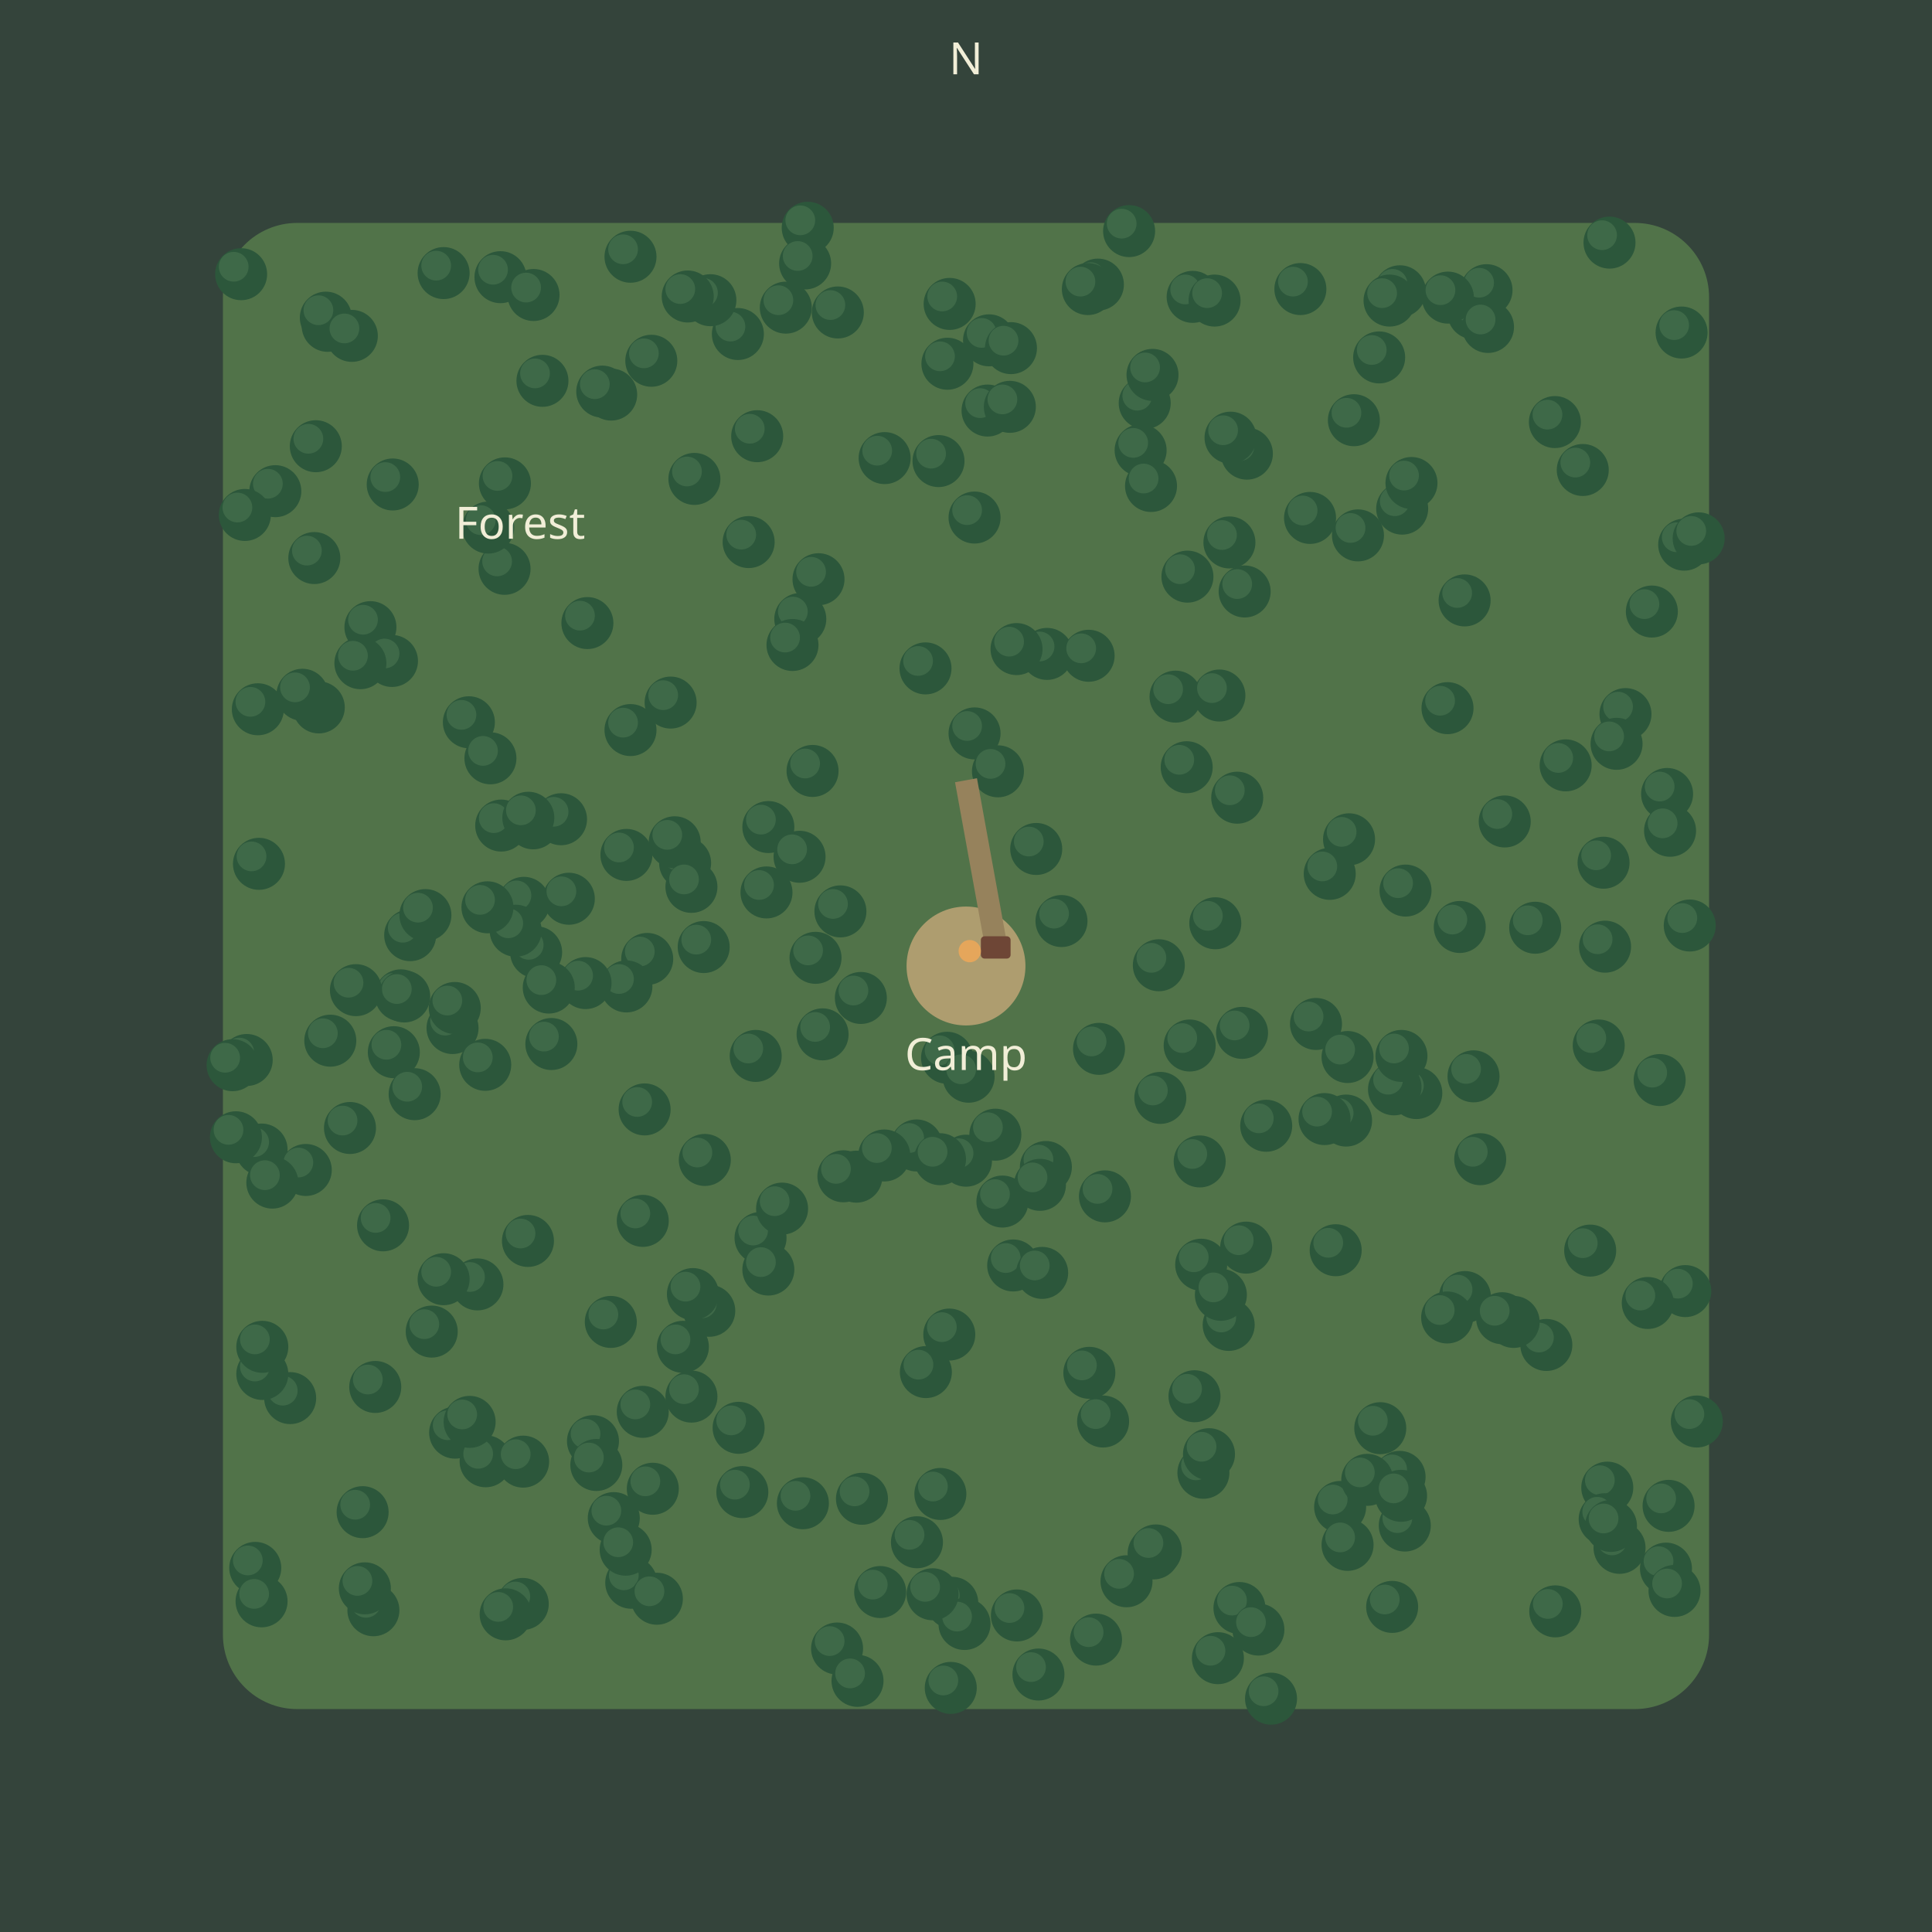
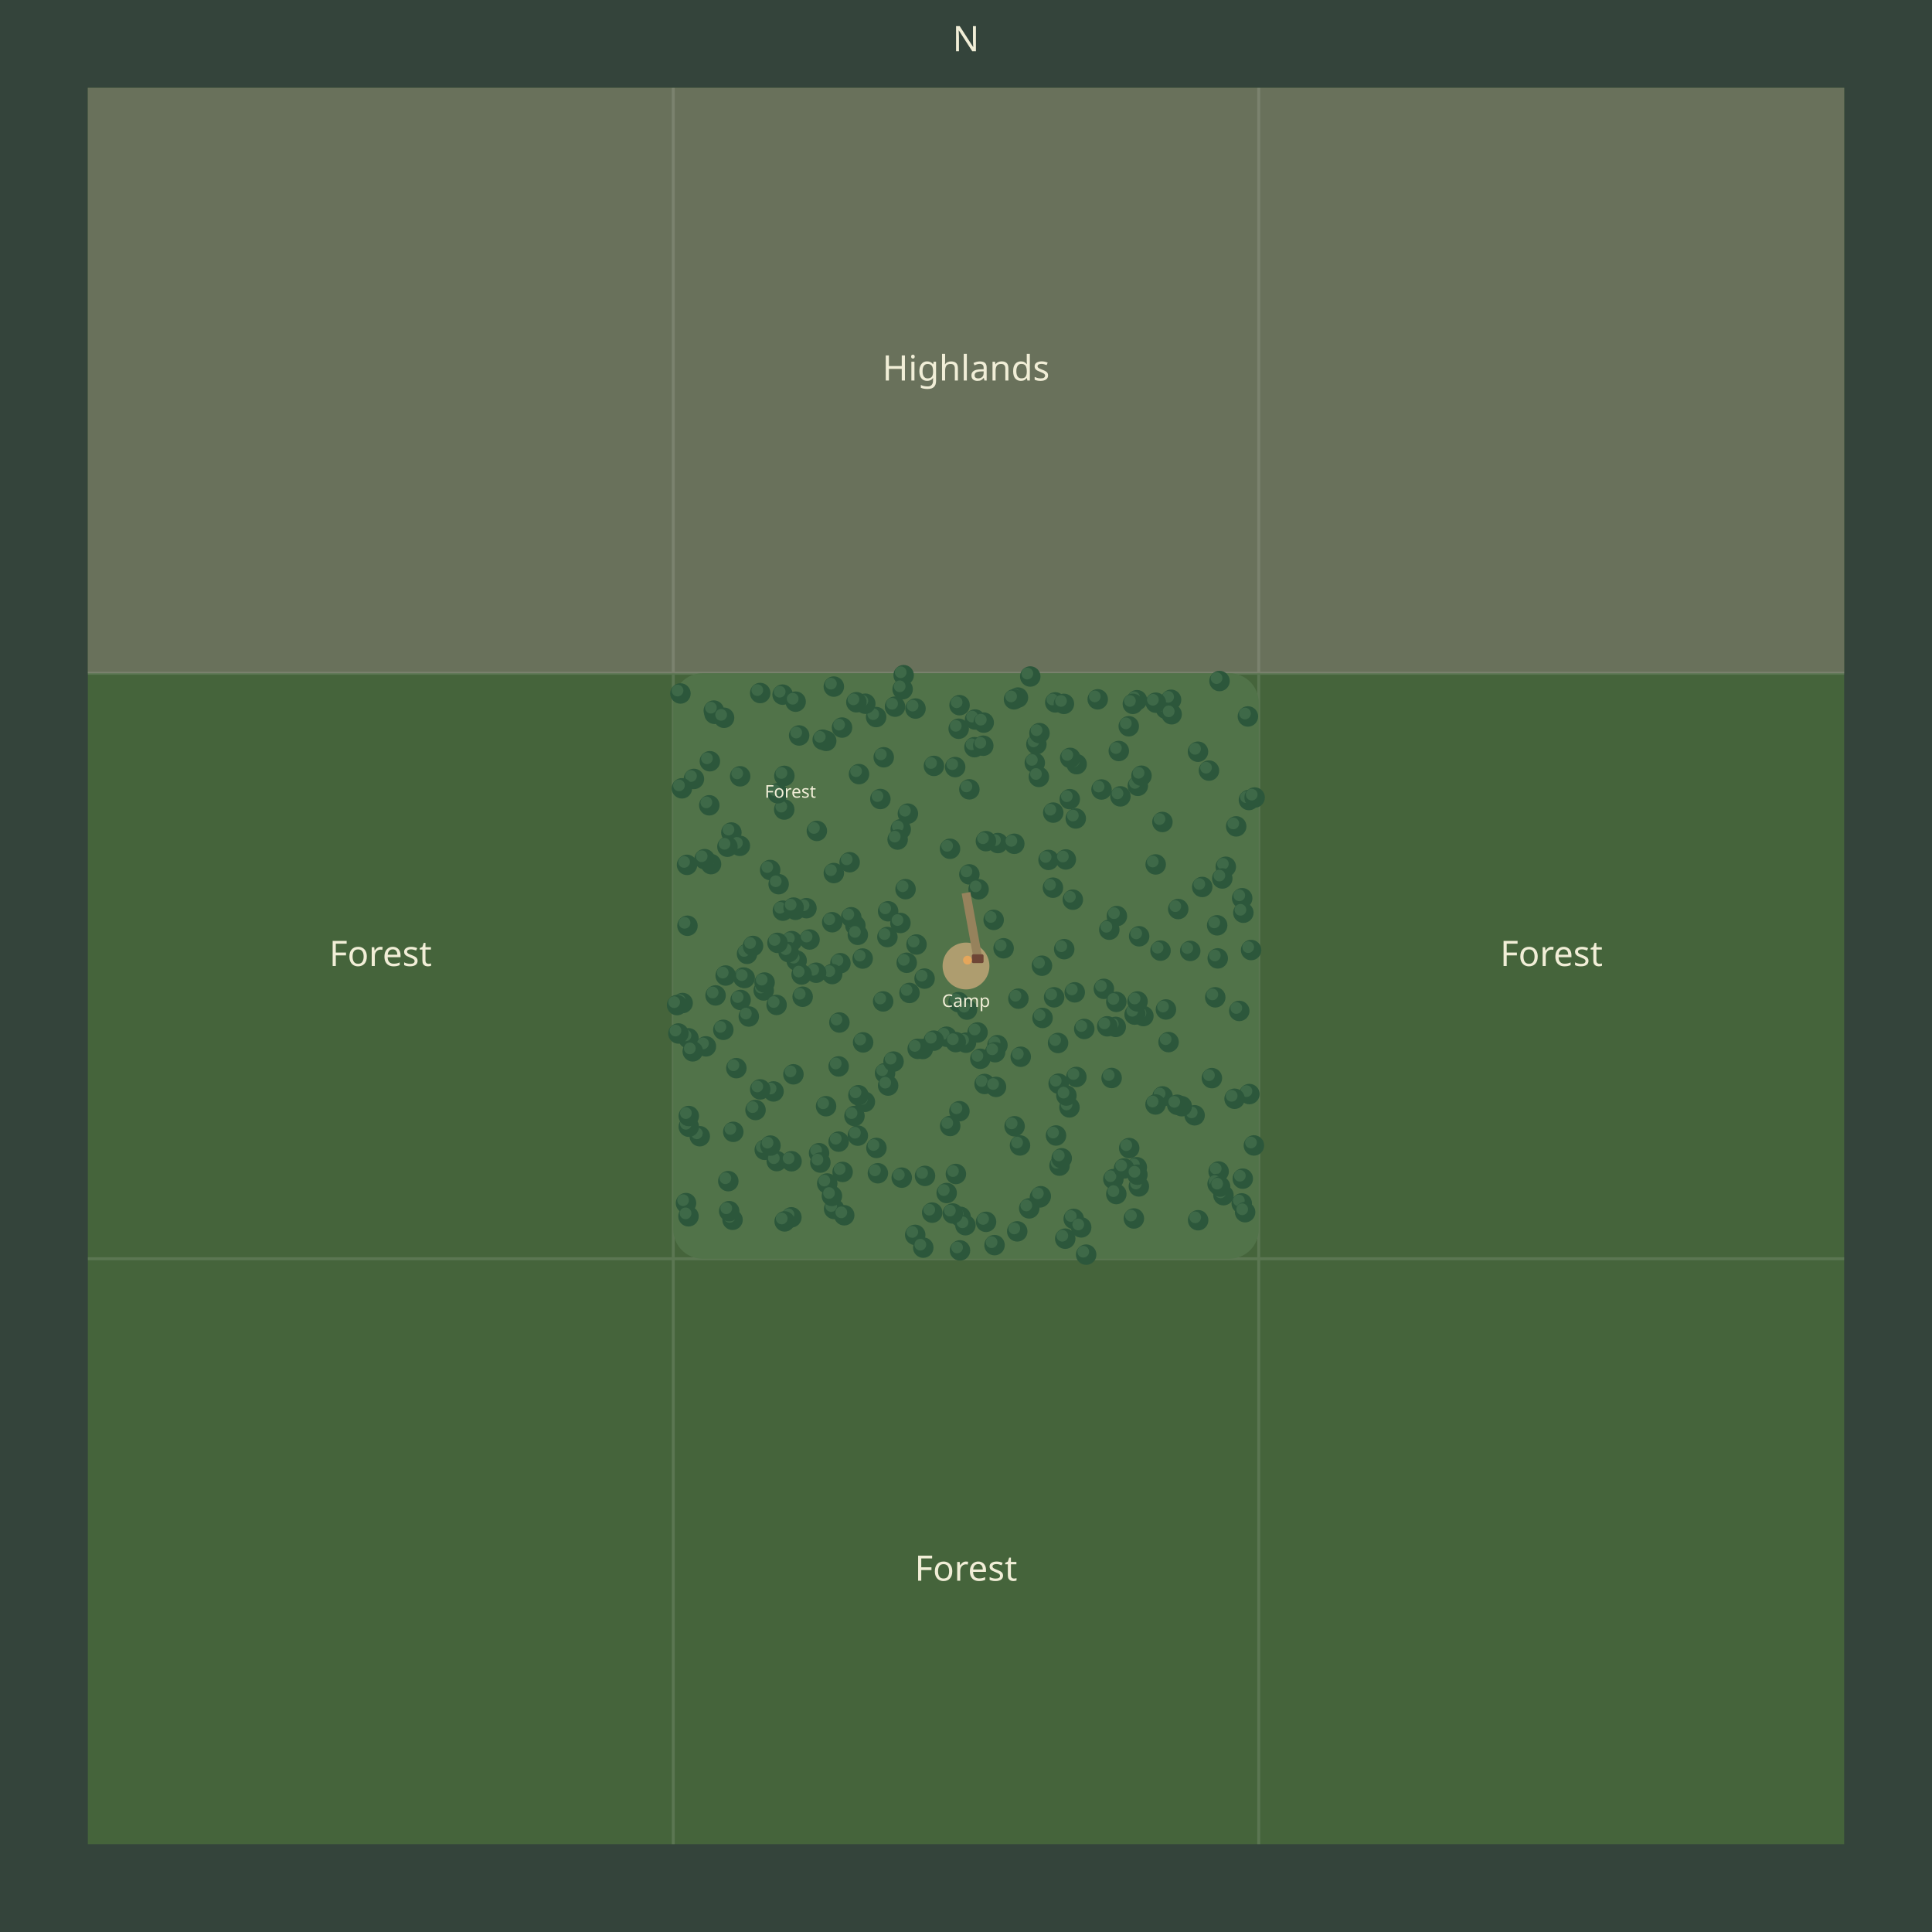
- <svg xmlns="http://www.w3.org/2000/svg" viewBox="0 0 520 520">
-   <rect width="520" height="520" fill="#34443b" />
+ <svg xmlns="http://www.w3.org/2000/svg" viewBox="-400 -400 1320 1320">
+   <rect x="-400" y="-400" width="1320" height="1320" fill="#34443b" />
+   <rect x="-340" y="-340" width="1200" height="1200" fill="#45643b" />
+   <rect x="-340" y="-340" width="1200" height="400" fill="#69715b" />
+   <path d="M60 -340V860M460 -340V860M-340 60H860M-340 460H860" stroke="#ffffff" stroke-opacity="0.12" stroke-width="2" />
+   <g font-family="sans-serif" font-size="24" fill="#f1eed7" text-anchor="middle">
+     <text x="260" y="-365">N</text>
+     <text x="260" y="-140">Highlands</text>
+     <text x="-140" y="260">Forest</text>
+     <text x="660" y="260">Forest</text>
+     <text x="260" y="680">Forest</text>
+   </g>
  <rect x="60" y="60" width="400" height="400" rx="20" fill="#517349" />
  <defs>
    <g id="tree">
      <circle r="7" fill="#2c573b" />
      <circle cx="-2" cy="-2" r="4" fill="#3e6948" />
    </g>
  </defs>
  <use href="#tree" x="330.9" y="146.0" />
  <use href="#tree" x="217.4" y="61.3" />
  <use href="#tree" x="175.7" y="400.7" />
  <use href="#tree" x="164.4" y="355.8" />
  <use href="#tree" x="190.9" y="352.8" />
  <use href="#tree" x="103.1" y="329.8" />
  <use href="#tree" x="184.4" y="232.3" />
  <use href="#tree" x="140.7" y="431.7" />
  <use href="#tree" x="141.0" y="243.0" />
  <use href="#tree" x="215.4" y="166.6" />
  <use href="#tree" x="381.2" y="294.2" />
  <use href="#tree" x="99.7" y="168.8" />
  <use href="#tree" x="362.3" y="301.6" />
  <use href="#tree" x="323.3" y="340.4" />
  <use href="#tree" x="426.0" y="126.5" />
  <use href="#tree" x="376.8" y="78.4" />
  <use href="#tree" x="153.1" y="241.9" />
  <use href="#tree" x="352.6" y="139.4" />
  <use href="#tree" x="216.1" y="404.6" />
  <use href="#tree" x="310.5" y="418.1" />
  <use href="#tree" x="342.1" y="457.2" />
  <use href="#tree" x="107.9" y="267.9" />
  <use href="#tree" x="260.0" y="312.4" />
  <use href="#tree" x="418.5" y="113.6" />
  <use href="#tree" x="416.2" y="362.0" />
  <use href="#tree" x="70.4" y="309.4" />
  <use href="#tree" x="105.5" y="177.9" />
  <use href="#tree" x="165.2" y="408.6" />
  <use href="#tree" x="173.5" y="298.6" />
  <use href="#tree" x="354.2" y="275.6" />
  <use href="#tree" x="180.5" y="189.1" />
  <use href="#tree" x="78.1" y="376.3" />
  <use href="#tree" x="335.0" y="159.2" />
  <use href="#tree" x="100.5" y="433.4" />
  <use href="#tree" x="262.3" y="197.4" />
  <use href="#tree" x="66.4" y="285.3" />
  <use href="#tree" x="169.9" y="426.0" />
  <use href="#tree" x="128.5" y="345.7" />
  <use href="#tree" x="246.8" y="415.1" />
  <use href="#tree" x="308.1" y="108.5" />
  <use href="#tree" x="333.6" y="432.8" />
  <use href="#tree" x="319.4" y="206.5" />
  <use href="#tree" x="63.5" y="306.1" />
  <use href="#tree" x="321.0" y="79.9" />
  <use href="#tree" x="431.6" y="232.2" />
  <use href="#tree" x="295.5" y="76.6" />
  <use href="#tree" x="144.3" y="256.3" />
  <use href="#tree" x="84.6" y="150.2" />
  <use href="#tree" x="321.5" y="375.8" />
  <use href="#tree" x="138.8" y="250.5" />
  <use href="#tree" x="360.7" y="405.6" />
  <use href="#tree" x="189.4" y="254.9" />
  <use href="#tree" x="164.5" y="106.2" />
  <use href="#tree" x="350.0" y="77.8" />
  <use href="#tree" x="316.4" y="187.5" />
  <use href="#tree" x="174.2" y="258.1" />
  <use href="#tree" x="231.7" y="268.6" />
  <use href="#tree" x="85.0" y="120.1" />
  <use href="#tree" x="121.8" y="276.7" />
  <use href="#tree" x="432.0" y="254.8" />
  <use href="#tree" x="407.4" y="355.8" />
  <use href="#tree" x="246.7" y="308.3" />
  <use href="#tree" x="189.7" y="312.2" />
  <use href="#tree" x="238.1" y="123.3" />
  <use href="#tree" x="448.4" y="422.2" />
  <use href="#tree" x="327.1" y="248.5" />
  <use href="#tree" x="225.3" y="443.7" />
  <use href="#tree" x="204.7" y="333.2" />
  <use href="#tree" x="206.8" y="222.6" />
  <use href="#tree" x="206.8" y="341.7" />
  <use href="#tree" x="169.7" y="69.1" />
  <use href="#tree" x="216.7" y="70.9" />
  <use href="#tree" x="126.2" y="194.4" />
  <use href="#tree" x="281.8" y="176.0" />
  <use href="#tree" x="265.8" y="110.5" />
  <use href="#tree" x="295.0" y="441.3" />
  <use href="#tree" x="333.0" y="214.7" />
  <use href="#tree" x="158.1" y="167.7" />
  <use href="#tree" x="394.3" y="349.1" />
  <use href="#tree" x="119.4" y="344.3" />
  <use href="#tree" x="295.8" y="282.3" />
  <use href="#tree" x="88.9" y="280.1" />
  <use href="#tree" x="278.9" y="228.5" />
  <use href="#tree" x="201.5" y="145.9" />
  <use href="#tree" x="330.7" y="356.6" />
  <use href="#tree" x="198.6" y="89.9" />
  <use href="#tree" x="148.4" y="281.0" />
  <use href="#tree" x="181.6" y="226.7" />
  <use href="#tree" x="378.1" y="410.6" />
  <use href="#tree" x="136.1" y="434.5" />
  <use href="#tree" x="110.4" y="251.7" />
  <use href="#tree" x="255.6" y="81.8" />
  <use href="#tree" x="70.6" y="369.8" />
  <use href="#tree" x="183.8" y="362.5" />
  <use href="#tree" x="375.2" y="293.2" />
  <use href="#tree" x="114.5" y="246.3" />
  <use href="#tree" x="122.5" y="385.6" />
  <use href="#tree" x="303.2" y="425.6" />
  <use href="#tree" x="362.7" y="284.5" />
  <use href="#tree" x="85.8" y="190.4" />
  <use href="#tree" x="444.6" y="164.6" />
  <use href="#tree" x="396.6" y="84.3" />
  <use href="#tree" x="168.6" y="265.5" />
  <use href="#tree" x="356.5" y="301.2" />
  <use href="#tree" x="446.7" y="290.7" />
  <use href="#tree" x="68.7" y="422.0" />
  <use href="#tree" x="230.8" y="452.4" />
  <use href="#tree" x="303.9" y="62.2" />
  <use href="#tree" x="433.2" y="65.3" />
  <use href="#tree" x="159.6" y="387.9" />
  <use href="#tree" x="88.2" y="87.7" />
  <use href="#tree" x="70.4" y="431.0" />
  <use href="#tree" x="326.9" y="80.9" />
  <use href="#tree" x="273.7" y="434.8" />
  <use href="#tree" x="74.1" y="132.2" />
  <use href="#tree" x="335.4" y="335.8" />
  <use href="#tree" x="453.6" y="347.5" />
  <use href="#tree" x="119.4" y="73.5" />
  <use href="#tree" x="82.3" y="314.9" />
  <use href="#tree" x="132.0" y="204.1" />
  <use href="#tree" x="255.5" y="359.2" />
  <use href="#tree" x="311.1" y="417.3" />
  <use href="#tree" x="453.3" y="146.6" />
  <use href="#tree" x="143.5" y="221.6" />
  <use href="#tree" x="168.6" y="230.1" />
  <use href="#tree" x="186.1" y="375.9" />
  <use href="#tree" x="256.3" y="431.4" />
  <use href="#tree" x="457.2" y="144.9" />
  <use href="#tree" x="151.0" y="220.5" />
  <use href="#tree" x="130.7" y="393.3" />
  <use href="#tree" x="213.3" y="173.6" />
  <use href="#tree" x="87.7" y="85.5" />
  <use href="#tree" x="160.5" y="394.3" />
  <use href="#tree" x="255.0" y="97.9" />
  <use href="#tree" x="226.2" y="245.3" />
  <use href="#tree" x="454.8" y="249.1" />
  <use href="#tree" x="198.8" y="384.3" />
  <use href="#tree" x="268.6" y="207.6" />
  <use href="#tree" x="296.9" y="382.6" />
  <use href="#tree" x="64.9" y="73.8" />
  <use href="#tree" x="335.6" y="122.1" />
  <use href="#tree" x="396.6" y="289.7" />
  <use href="#tree" x="134.7" y="74.6" />
  <use href="#tree" x="418.6" y="433.7" />
  <use href="#tree" x="311.9" y="259.8" />
  <use href="#tree" x="69.7" y="232.5" />
  <use href="#tree" x="320.2" y="281.4" />
  <use href="#tree" x="162.1" y="105.4" />
  <use href="#tree" x="328.6" y="348.5" />
  <use href="#tree" x="371.2" y="96.2" />
  <use href="#tree" x="215.2" y="230.6" />
  <use href="#tree" x="97.6" y="407.0" />
  <use href="#tree" x="400.1" y="78.1" />
  <use href="#tree" x="432.6" y="400.4" />
  <use href="#tree" x="340.8" y="303.0" />
  <use href="#tree" x="146.0" y="102.5" />
  <use href="#tree" x="98.2" y="427.5" />
  <use href="#tree" x="199.8" y="401.6" />
  <use href="#tree" x="218.7" y="207.5" />
  <use href="#tree" x="266.2" y="91.6" />
  <use href="#tree" x="253.1" y="402.1" />
  <use href="#tree" x="279.5" y="450.7" />
  <use href="#tree" x="323.9" y="396.4" />
  <use href="#tree" x="254.9" y="284.7" />
  <use href="#tree" x="431.9" y="408.9" />
  <use href="#tree" x="173.0" y="328.6" />
  <use href="#tree" x="267.9" y="305.4" />
  <use href="#tree" x="452.6" y="89.5" />
  <use href="#tree" x="437.5" y="192.2" />
  <use href="#tree" x="378.3" y="239.7" />
  <use href="#tree" x="140.8" y="393.4" />
  <use href="#tree" x="135.8" y="153.1" />
  <use href="#tree" x="327.8" y="446.3" />
  <use href="#tree" x="176.8" y="430.3" />
  <use href="#tree" x="269.8" y="323.4" />
  <use href="#tree" x="253.0" y="312.0" />
  <use href="#tree" x="221.4" y="278.4" />
  <use href="#tree" x="374.7" y="432.5" />
  <use href="#tree" x="363.1" y="225.9" />
  <use href="#tree" x="376.7" y="397.5" />
  <use href="#tree" x="175.3" y="97.1" />
  <use href="#tree" x="443.5" y="350.7" />
  <use href="#tree" x="210.5" y="325.3" />
  <use href="#tree" x="191.2" y="80.8" />
  <use href="#tree" x="260.7" y="289.8" />
  <use href="#tree" x="421.4" y="206.0" />
  <use href="#tree" x="435.1" y="200.2" />
  <use href="#tree" x="236.9" y="428.5" />
  <use href="#tree" x="307.0" y="121.2" />
  <use href="#tree" x="206.3" y="240.2" />
  <use href="#tree" x="389.7" y="80.1" />
  <use href="#tree" x="389.5" y="354.6" />
  <use href="#tree" x="389.6" y="190.6" />
  <use href="#tree" x="186.1" y="238.7" />
  <use href="#tree" x="377.4" y="136.9" />
  <use href="#tree" x="157.6" y="264.6" />
  <use href="#tree" x="325.4" y="391.4" />
  <use href="#tree" x="365.5" y="144.1" />
  <use href="#tree" x="292.8" y="77.8" />
  <use href="#tree" x="186.5" y="348.3" />
  <use href="#tree" x="448.7" y="213.7" />
  <use href="#tree" x="62.6" y="286.7" />
  <use href="#tree" x="186.9" y="128.9" />
  <use href="#tree" x="449.1" y="405.3" />
  <use href="#tree" x="331.2" y="117.8" />
  <use href="#tree" x="106.0" y="283.2" />
  <use href="#tree" x="73.3" y="318.3" />
  <use href="#tree" x="293.0" y="176.5" />
  <use href="#tree" x="169.7" y="196.5" />
  <use href="#tree" x="281.5" y="314.1" />
  <use href="#tree" x="262.3" y="139.3" />
  <use href="#tree" x="375.6" y="292.6" />
  <use href="#tree" x="377.2" y="284.2" />
  <use href="#tree" x="249.2" y="369.3" />
  <use href="#tree" x="259.6" y="437.1" />
  <use href="#tree" x="398.4" y="312.0" />
  <use href="#tree" x="203.8" y="117.4" />
  <use href="#tree" x="334.3" y="278.0" />
  <use href="#tree" x="405.0" y="221.1" />
  <use href="#tree" x="404.3" y="354.8" />
  <use href="#tree" x="374.0" y="80.9" />
  <use href="#tree" x="220.3" y="155.9" />
  <use href="#tree" x="449.5" y="223.6" />
  <use href="#tree" x="362.7" y="415.8" />
  <use href="#tree" x="105.7" y="130.4" />
  <use href="#tree" x="368.0" y="398.3" />
  <use href="#tree" x="377.1" y="402.6" />
  <use href="#tree" x="400.5" y="88.0" />
  <use href="#tree" x="272.7" y="340.6" />
  <use href="#tree" x="364.4" y="113.1" />
  <use href="#tree" x="122.4" y="271.3" />
  <use href="#tree" x="319.6" y="155.2" />
  <use href="#tree" x="65.9" y="138.6" />
  <use href="#tree" x="309.8" y="130.8" />
  <use href="#tree" x="111.6" y="294.5" />
  <use href="#tree" x="310.2" y="100.9" />
  <use href="#tree" x="225.5" y="84.1" />
  <use href="#tree" x="272.1" y="93.7" />
  <use href="#tree" x="450.7" y="428.2" />
  <use href="#tree" x="142.1" y="334.0" />
  <use href="#tree" x="273.6" y="174.7" />
  <use href="#tree" x="297.4" y="322.0" />
  <use href="#tree" x="130.6" y="286.6" />
  <use href="#tree" x="456.7" y="382.6" />
  <use href="#tree" x="131.2" y="244.2" />
  <use href="#tree" x="131.4" y="142.0" />
  <use href="#tree" x="251.0" y="429.1" />
  <use href="#tree" x="249.1" y="179.9" />
  <use href="#tree" x="293.2" y="369.5" />
  <use href="#tree" x="435.9" y="416.6" />
  <use href="#tree" x="70.6" y="362.5" />
  <use href="#tree" x="413.2" y="249.7" />
  <use href="#tree" x="322.9" y="312.6" />
  <use href="#tree" x="203.4" y="284.2" />
  <use href="#tree" x="134.9" y="222.2" />
  <use href="#tree" x="185.1" y="79.8" />
  <use href="#tree" x="371.5" y="384.4" />
  <use href="#tree" x="433.6" y="410.7" />
  <use href="#tree" x="430.3" y="281.4" />
  <use href="#tree" x="392.9" y="249.5" />
  <use href="#tree" x="230.5" y="316.7" />
  <use href="#tree" x="285.7" y="247.9" />
  <use href="#tree" x="108.8" y="268.2" />
  <use href="#tree" x="252.6" y="124.1" />
  <use href="#tree" x="126.4" y="382.7" />
  <use href="#tree" x="94.2" y="303.6" />
  <use href="#tree" x="227.0" y="316.6" />
  <use href="#tree" x="94.7" y="90.4" />
  <use href="#tree" x="81.4" y="187.0" />
  <use href="#tree" x="147.7" y="265.8" />
  <use href="#tree" x="219.5" y="257.8" />
  <use href="#tree" x="101.0" y="373.3" />
  <use href="#tree" x="97.0" y="178.5" />
  <use href="#tree" x="69.4" y="190.9" />
  <use href="#tree" x="168.4" y="417.1" />
  <use href="#tree" x="394.2" y="161.6" />
  <use href="#tree" x="116.2" y="358.4" />
  <use href="#tree" x="359.5" y="336.5" />
  <use href="#tree" x="357.9" y="235.2" />
  <use href="#tree" x="280.5" y="342.6" />
  <use href="#tree" x="271.8" y="109.5" />
  <use href="#tree" x="95.8" y="266.5" />
  <use href="#tree" x="255.9" y="454.3" />
  <use href="#tree" x="173.0" y="380.0" />
  <use href="#tree" x="328.2" y="187.2" />
  <use href="#tree" x="312.3" y="295.5" />
  <use href="#tree" x="379.9" y="130.0" />
  <use href="#tree" x="338.7" y="438.6" />
  <use href="#tree" x="135.9" y="130.1" />
  <use href="#tree" x="142.2" y="220.1" />
  <use href="#tree" x="428.0" y="336.6" />
  <use href="#tree" x="238.0" y="311.0" />
  <use href="#tree" x="279.9" y="318.9" />
  <use href="#tree" x="143.6" y="79.4" />
  <use href="#tree" x="211.5" y="82.8" />
  <use href="#tree" x="232.0" y="403.4" />
  <circle cx="260" cy="260" r="16" fill="#ae9d6f" />
  <path d="M268 254L260 210" stroke="#96825c" stroke-width="6" />
  <rect x="264" y="252" width="8" height="6" rx="1" fill="#6e4636" />
  <circle cx="261" cy="256" r="3" fill="#e5a65b" />
  <g font-family="sans-serif" font-size="12" fill="#f1eed7" text-anchor="middle">
-     <text x="260" y="20">N</text>
    <text x="260" y="288">Camp</text>
    <text x="140" y="145">Forest</text>
  </g>
</svg>
